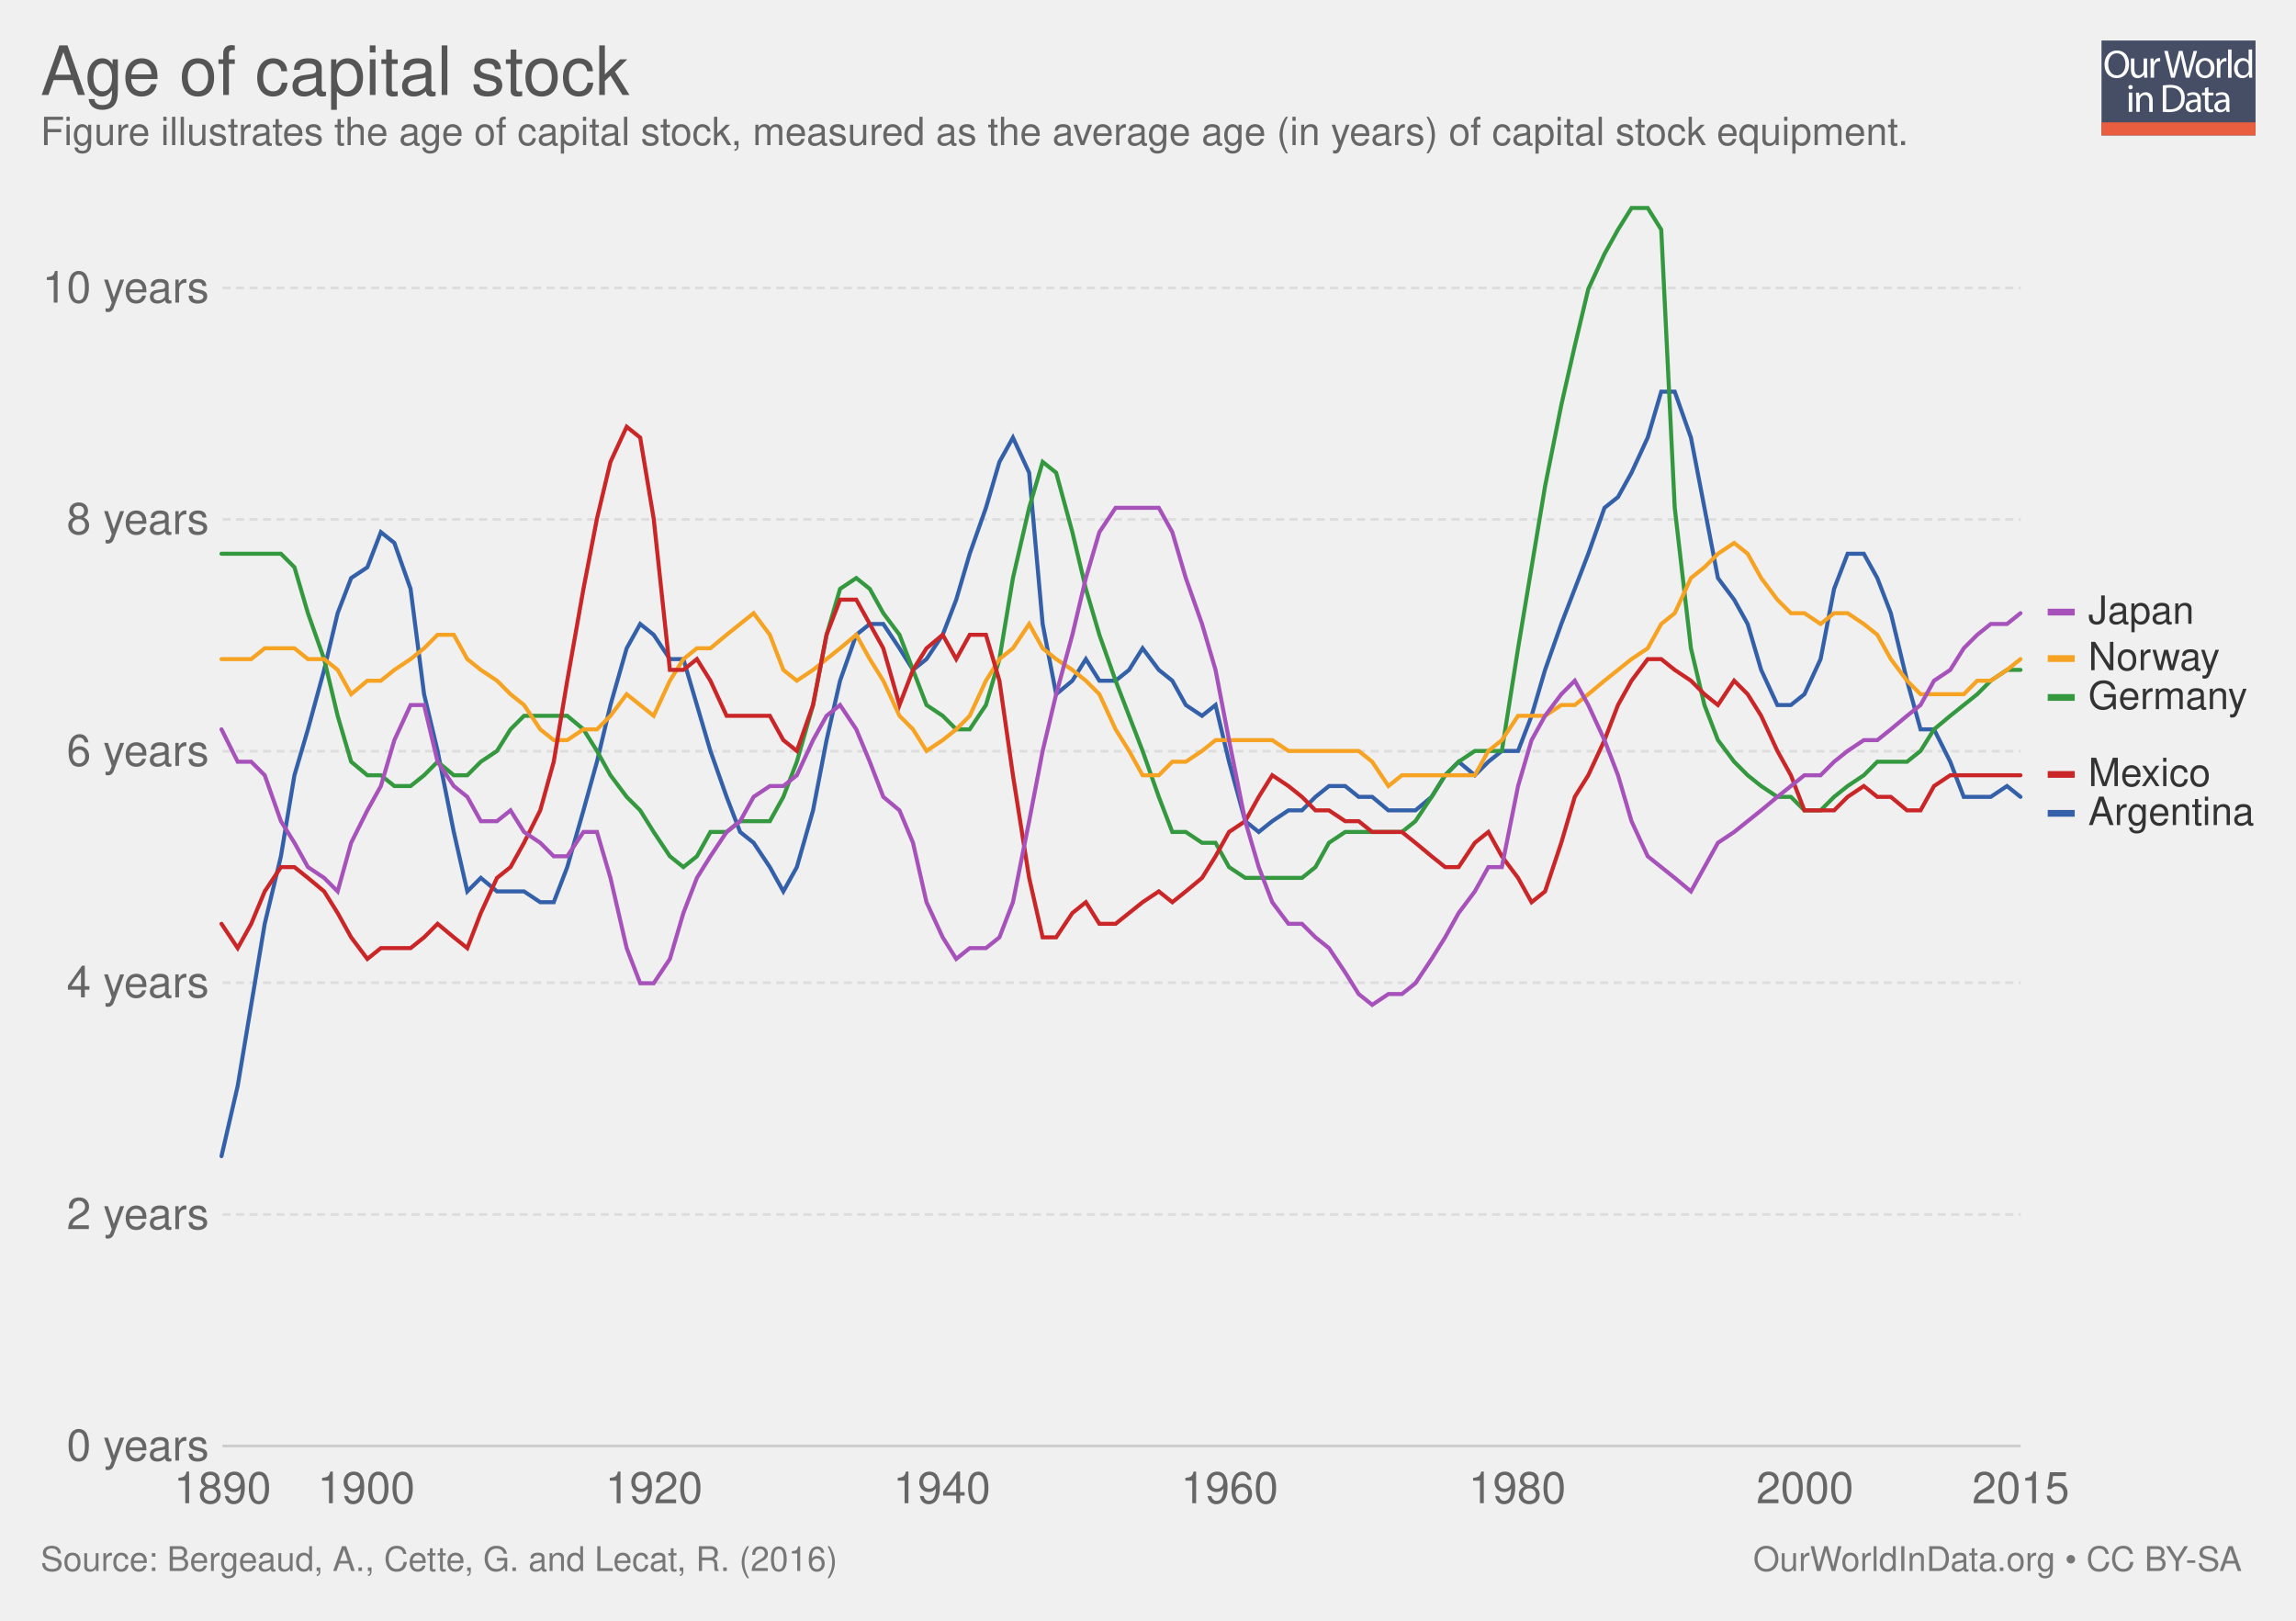
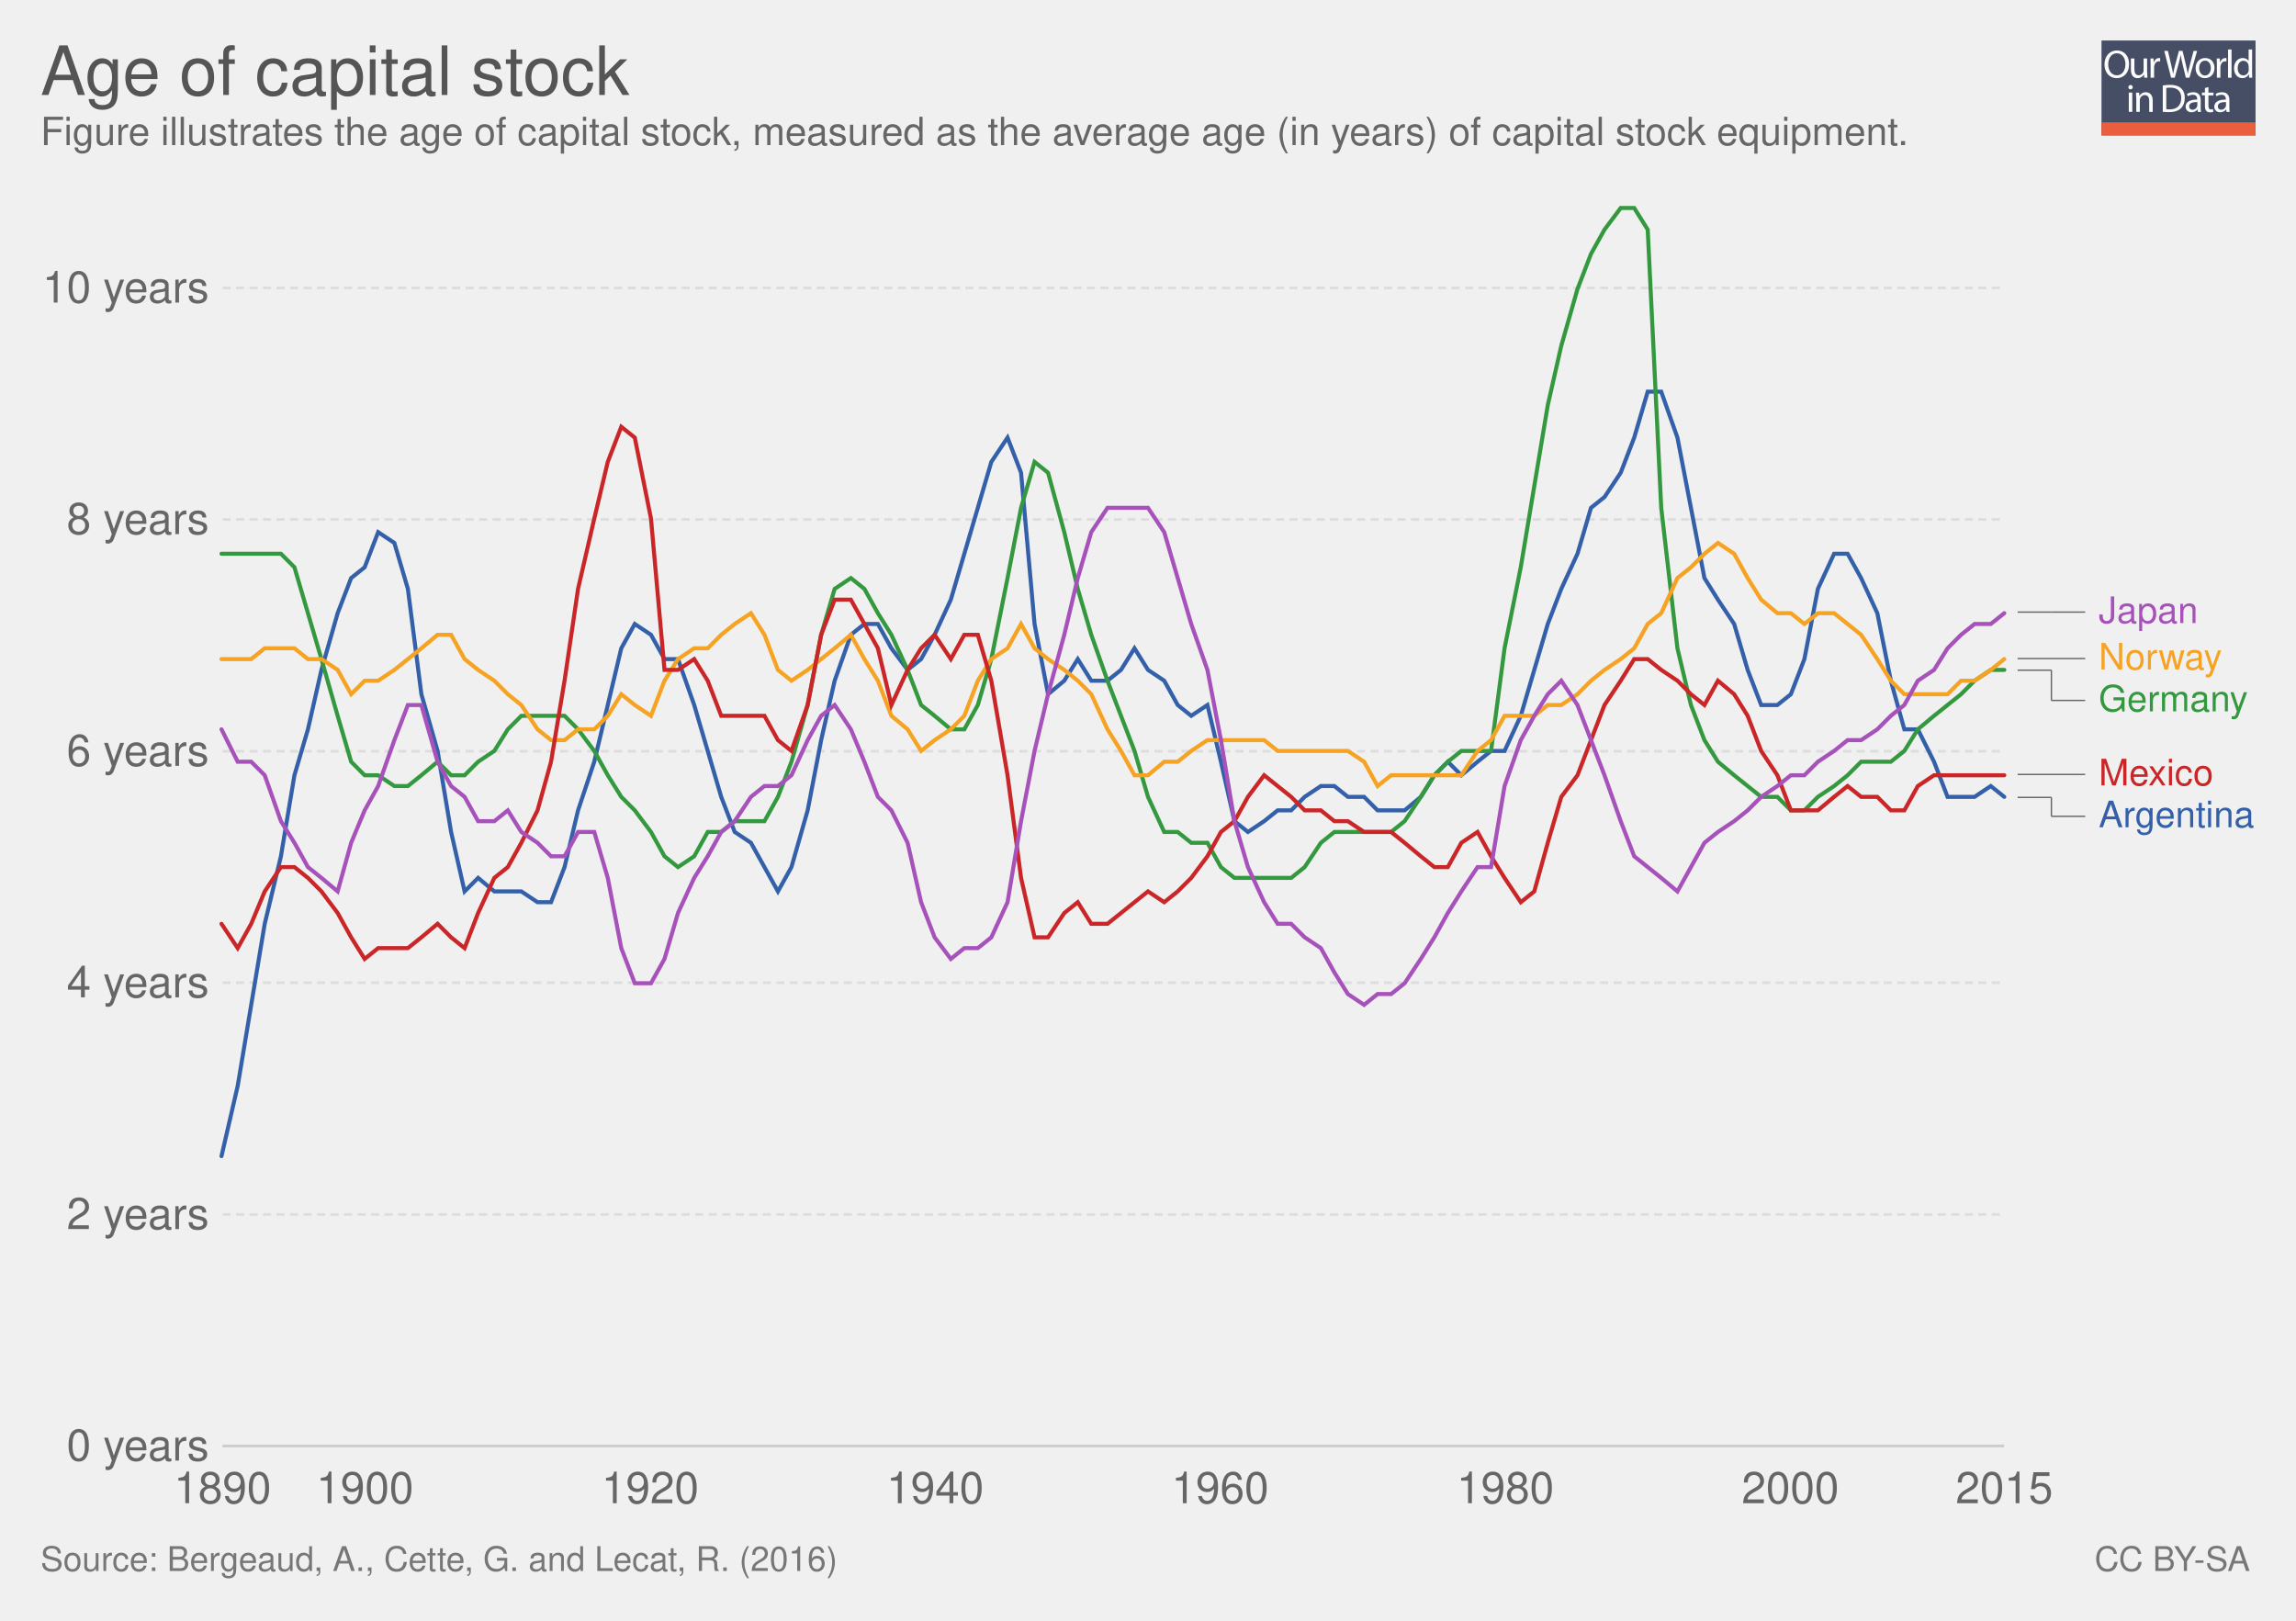
- <svg xmlns="http://www.w3.org/2000/svg" xmlns:xlink="http://www.w3.org/1999/xlink" version="1.1" style="font-family: 'Helvetica Neue', Helvetica, Arial, sans-serif; font-size: 18px; background-color: white; text-rendering: optimizeLegibility; -webkit-font-smoothing: antialiased;" width="850" height="600">
+ <svg xmlns="http://www.w3.org/2000/svg" xmlns:xlink="http://www.w3.org/1999/xlink" version="1.1" style="font-family:'Helvetica Neue', Helvetica, Arial, sans-serif;font-size:18px;background-color:white;text-rendering:optimizeLegibility;-webkit-font-smoothing:antialiased" width="850" height="600">
  <g class="ChartTab">
    <g class="HeaderView">
      <g opacity="0.8" transform="translate(778, 15) scale(0.27)">
        <a xlink:href="https://ourworldindata.org" target="_blank">
          <g>
            <rect x="0" y="0" fill="#1B2543" width="211.2" height="130.1" />
            <rect x="0" y="112.2" fill="#E63912" width="211.2" height="17.9" />
            <g>
              <rect x="1.2" y="12.3" fill="none" width="210.2" height="99.2" />
              <path fill="#FFFFFF" d="M37.8,32.2c0,12.7-7.7,19.4-17.1,19.4c-9.7,0-16.6-7.5-16.6-18.7c0-11.7,7.3-19.3,17.1-19.3 C31.3,13.7,37.8,21.3,37.8,32.2z M9.2,32.8c0,7.9,4.3,14.9,11.8,14.9c7.5,0,11.8-6.9,11.8-15.3c0-7.3-3.8-14.9-11.8-14.9 C13.1,17.5,9.2,24.8,9.2,32.8z" />
              <path fill="#FFFFFF" d="M62.7,43.8c0,2.7,0.1,5.1,0.2,7.2h-4.3l-0.3-4.3h-0.1c-1.3,2.1-4,4.9-8.8,4.9c-4.2,0-9.1-2.3-9.1-11.6 V24.6h4.8v14.6c0,5,1.5,8.4,5.9,8.4c3.2,0,5.5-2.2,6.3-4.4c0.3-0.7,0.4-1.6,0.4-2.5V24.6h4.8V43.8z" />
              <path fill="#FFFFFF" d="M67.3,32.8c0-3.1-0.1-5.8-0.2-8.2h4.2l0.2,5.2h0.2c1.2-3.5,4.1-5.8,7.3-5.8c0.5,0,0.9,0.1,1.4,0.2v4.5 c-0.5-0.1-1-0.2-1.6-0.2c-3.4,0-5.8,2.6-6.5,6.2c-0.1,0.7-0.2,1.4-0.2,2.2V51h-4.8V32.8z" />
              <path fill="#FFFFFF" d="M95.4,51l-9.4-36.8h5l4.4,18.6c1.1,4.6,2.1,9.2,2.7,12.7h0.1c0.6-3.7,1.8-8,3-12.8l4.9-18.5h5l4.5,18.7 c1,4.4,2,8.7,2.6,12.6h0.1c0.8-4,1.8-8.1,3-12.7l4.9-18.5h4.9L120.6,51h-5L111,31.9c-1.1-4.7-1.9-8.3-2.4-12h-0.1 c-0.7,3.7-1.5,7.3-2.8,12L100.4,51H95.4z" />
              <path fill="#FFFFFF" d="M154.9,37.6c0,9.8-6.8,14-13.2,14c-7.2,0-12.7-5.2-12.7-13.6c0-8.8,5.8-14,13.1-14 C149.8,24,154.9,29.5,154.9,37.6z M133.9,37.9c0,5.8,3.3,10.1,8,10.1c4.6,0,8-4.3,8-10.3c0-4.5-2.2-10.1-7.9-10.1 C136.3,27.6,133.9,32.8,133.9,37.9z" />
              <path fill="#FFFFFF" d="M158.2,32.8c0-3.1-0.1-5.8-0.2-8.2h4.2l0.2,5.2h0.2c1.2-3.5,4.1-5.8,7.3-5.8c0.5,0,0.9,0.1,1.4,0.2v4.5 c-0.5-0.1-1-0.2-1.6-0.2c-3.4,0-5.8,2.6-6.5,6.2c-0.1,0.7-0.2,1.4-0.2,2.2V51h-4.8V32.8z" />
              <path fill="#FFFFFF" d="M173.5,12.3h4.8V51h-4.8V12.3z" />
              <path fill="#FFFFFF" d="M206.5,12.3v31.9c0,2.3,0.1,5,0.2,6.8h-4.3l-0.2-4.6H202c-1.5,2.9-4.7,5.2-9,5.2 c-6.4,0-11.3-5.4-11.3-13.4c-0.1-8.8,5.4-14.2,11.9-14.2c4,0,6.8,1.9,8,4h0.1V12.3H206.5z M201.7,35.4c0-0.6-0.1-1.4-0.2-2 c-0.7-3.1-3.3-5.6-6.9-5.6c-5,0-7.9,4.4-7.9,10.2c0,5.3,2.6,9.8,7.8,9.8c3.2,0,6.2-2.1,7.1-5.7c0.2-0.7,0.2-1.3,0.2-2.1V35.4z" />
              <path fill="#FFFFFF" d="M42.8,64c0.1,1.6-1.1,2.9-3.1,2.9c-1.7,0-2.9-1.3-2.9-2.9c0-1.7,1.3-3,3-3C41.7,61,42.8,62.3,42.8,64z M37.4,97.8V71.4h4.8v26.4H37.4z" />
              <path fill="#FFFFFF" d="M47.5,78.6c0-2.7-0.1-5-0.2-7.1h4.3l0.3,4.4h0.1c1.3-2.5,4.4-5,8.8-5c3.7,0,9.4,2.2,9.4,11.2v15.8h-4.8 V82.6c0-4.3-1.6-7.8-6.1-7.8c-3.2,0-5.6,2.2-6.5,4.9c-0.2,0.6-0.3,1.4-0.3,2.2v15.9h-4.8V78.6z" />
              <path fill="#FFFFFF" d="M84,61.6c2.9-0.4,6.3-0.8,10.1-0.8c6.8,0,11.7,1.6,14.9,4.6c3.3,3,5.2,7.3,5.2,13.2c0,6-1.9,10.9-5.3,14.3 c-3.4,3.4-9.1,5.3-16.3,5.3c-3.4,0-6.2-0.2-8.6-0.4V61.6z M88.8,94.1c1.2,0.2,3,0.3,4.8,0.3c10.2,0,15.7-5.7,15.7-15.6 c0.1-8.7-4.9-14.2-14.9-14.2c-2.5,0-4.3,0.2-5.6,0.5V94.1z" />
              <path fill="#FFFFFF" d="M132.1,97.8l-0.4-3.3h-0.2c-1.5,2.1-4.3,3.9-8.1,3.9c-5.4,0-8.1-3.8-8.1-7.6c0-6.4,5.7-9.9,15.9-9.8v-0.5 c0-2.2-0.6-6.1-6-6.1c-2.5,0-5,0.8-6.9,2l-1.1-3.2c2.2-1.4,5.4-2.3,8.7-2.3c8.1,0,10.1,5.5,10.1,10.8v9.9c0,2.3,0.1,4.5,0.4,6.3 H132.1z M131.4,84.4c-5.3-0.1-11.2,0.8-11.2,5.9c0,3.1,2.1,4.6,4.5,4.6c3.4,0,5.6-2.2,6.4-4.4c0.2-0.5,0.3-1,0.3-1.5V84.4z" />
              <path fill="#FFFFFF" d="M146.6,63.9v7.6h6.9v3.7h-6.9v14.2c0,3.3,0.9,5.1,3.6,5.1c1.3,0,2.2-0.2,2.8-0.3l0.2,3.6 c-0.9,0.4-2.4,0.7-4.3,0.7c-2.2,0-4-0.7-5.2-2c-1.4-1.4-1.9-3.8-1.9-6.9V75.1h-4.1v-3.7h4.1v-6.3L146.6,63.9z" />
              <path fill="#FFFFFF" d="M171.4,97.8l-0.4-3.3h-0.2c-1.5,2.1-4.3,3.9-8.1,3.9c-5.4,0-8.1-3.8-8.1-7.6c0-6.4,5.7-9.9,15.9-9.8v-0.5 c0-2.2-0.6-6.1-6-6.1c-2.5,0-5,0.8-6.9,2l-1.1-3.2c2.2-1.4,5.4-2.3,8.7-2.3c8.1,0,10.1,5.5,10.1,10.8v9.9c0,2.3,0.1,4.5,0.4,6.3 H171.4z M170.7,84.4c-5.3-0.1-11.2,0.8-11.2,5.9c0,3.1,2.1,4.6,4.5,4.6c3.4,0,5.6-2.2,6.4-4.4c0.2-0.5,0.3-1,0.3-1.5V84.4z" />
            </g>
          </g>
        </a>
      </g>
      <a href="https://ourworldindata.org/grapher/age-of-capital-stock" target="_blank">
        <text font-size="25.20" x="15.0" y="35.2" fill="#555">
          <tspan x="15" y="35.16">Age of capital stock</tspan>
        </text>
      </a>
      <text font-size="14.40" x="15.0" y="53.7" fill="#666">
        <tspan x="15" y="53.72">Figure illustrates the age of capital stock, measured as the average age (in years) of capital stock equipment.</tspan>
      </text>
    </g>
    <g class="LineChart">
      <defs>
-         <clipPath id="boundsClip-107">
+         <clipPath id="boundsClip-17">
          <rect x="72.37" y="0" width="830" height="959.8" />
        </clipPath>
      </defs>
      <g class="AxisBoxView">
        <g class="HorizontalAxis">
          <text x="82.4" y="556.5" fill="#666" text-anchor="middle" font-size="16.2">1890</text>
-           <text x="135.6" y="556.5" fill="#666" text-anchor="middle" font-size="16.2">1900</text>
-           <text x="242.1" y="556.5" fill="#666" text-anchor="middle" font-size="16.2">1920</text>
-           <text x="348.7" y="556.5" fill="#666" text-anchor="middle" font-size="16.2">1940</text>
-           <text x="455.2" y="556.5" fill="#666" text-anchor="middle" font-size="16.2">1960</text>
-           <text x="561.7" y="556.5" fill="#666" text-anchor="middle" font-size="16.2">1980</text>
-           <text x="668.2" y="556.5" fill="#666" text-anchor="middle" font-size="16.2">2000</text>
-           <text x="748.1" y="556.5" fill="#666" text-anchor="middle" font-size="16.2">2015</text>
+           <text x="135.1" y="556.5" fill="#666" text-anchor="middle" font-size="16.2">1900</text>
+           <text x="240.7" y="556.5" fill="#666" text-anchor="middle" font-size="16.2">1920</text>
+           <text x="346.2" y="556.5" fill="#666" text-anchor="middle" font-size="16.2">1940</text>
+           <text x="451.7" y="556.5" fill="#666" text-anchor="middle" font-size="16.2">1960</text>
+           <text x="557.3" y="556.5" fill="#666" text-anchor="middle" font-size="16.2">1980</text>
+           <text x="662.8" y="556.5" fill="#666" text-anchor="middle" font-size="16.2">2000</text>
+           <text x="742" y="556.5" fill="#666" text-anchor="middle" font-size="16.2">2015</text>
        </g>
        <g class="VerticalAxis">
          <text x="77.37" y="535.3" fill="#666" dominant-baseline="middle" text-anchor="end" font-size="16.2">0 years</text>
          <text x="77.37" y="449.6" fill="#666" dominant-baseline="middle" text-anchor="end" font-size="16.2">2 years</text>
          <text x="77.37" y="363.8" fill="#666" dominant-baseline="middle" text-anchor="end" font-size="16.2">4 years</text>
          <text x="77.37" y="278.1" fill="#666" dominant-baseline="middle" text-anchor="end" font-size="16.2">6 years</text>
          <text x="77.37" y="192.3" fill="#666" dominant-baseline="middle" text-anchor="end" font-size="16.2">8 years</text>
          <text x="77.37" y="106.6" fill="#666" dominant-baseline="middle" text-anchor="end" font-size="16.2">10 years</text>
        </g>
        <g class="AxisGridLines">
-           <line x1="82.37" y1="535.3" x2="748.08" y2="535.3" stroke="#ccc" />
-           <line x1="82.37" y1="449.6" x2="748.08" y2="449.6" stroke="#ddd" stroke-dasharray="3,2" />
-           <line x1="82.37" y1="363.8" x2="748.08" y2="363.8" stroke="#ddd" stroke-dasharray="3,2" />
-           <line x1="82.37" y1="278.1" x2="748.08" y2="278.1" stroke="#ddd" stroke-dasharray="3,2" />
-           <line x1="82.37" y1="192.3" x2="748.08" y2="192.3" stroke="#ddd" stroke-dasharray="3,2" />
-           <line x1="82.37" y1="106.6" x2="748.08" y2="106.6" stroke="#ddd" stroke-dasharray="3,2" />
+           <line x1="82.37" y1="535.3" x2="741.95" y2="535.3" stroke="#ccc" />
+           <line x1="82.37" y1="449.6" x2="741.95" y2="449.6" stroke="#ddd" stroke-dasharray="3,2" />
+           <line x1="82.37" y1="363.8" x2="741.95" y2="363.8" stroke="#ddd" stroke-dasharray="3,2" />
+           <line x1="82.37" y1="278.1" x2="741.95" y2="278.1" stroke="#ddd" stroke-dasharray="3,2" />
+           <line x1="82.37" y1="192.3" x2="741.95" y2="192.3" stroke="#ddd" stroke-dasharray="3,2" />
+           <line x1="82.37" y1="106.6" x2="741.95" y2="106.6" stroke="#ddd" stroke-dasharray="3,2" />
        </g>
      </g>
-       <g clip-path="url(#boundsClip-107)">
+       <g clip-path="url(#boundsClip-17)">
        <g class="HeightedLegend clickable">
          <g class="legendMark">
-             <rect x="758.08" y="219.4" width="54.456" height="14.4" fill="#fff" opacity="0" />
-             <rect x="758.08" y="225.35" width="10" height="2.5" fill="#a652ba" />
-             <text font-size="14.40" x="773.1" y="230.9" fill="#333">
-               <tspan x="773.08" y="230.92">Japan</tspan>
+             <g class="indicator">
+               <line x1="746.95" y1="226.6" x2="759.45" y2="226.6" stroke="#666" stroke-width="0.5" />
+               <line x1="759.45" y1="226.6" x2="759.45" y2="226.6" stroke="#666" stroke-width="0.5" />
+               <line x1="759.45" y1="226.6" x2="771.95" y2="226.6" stroke="#666" stroke-width="0.5" />
+             </g>
+             <rect x="741.95" y="219.85" width="71.99" height="13.5" fill="#fff" opacity="0" />
+             <text font-size="13.50" x="777.0" y="230.7" fill="#a652ba">
+               <tspan x="776.95" y="230.65">Japan</tspan>
            </text>
          </g>
          <g class="legendMark">
-             <rect x="758.08" y="236.6" width="63.816" height="14.4" fill="#fff" opacity="0" />
-             <rect x="758.08" y="242.55" width="10" height="2.5" fill="#f6a324" />
-             <text font-size="14.40" x="773.1" y="248.1" fill="#333">
-               <tspan x="773.08" y="248.12">Norway</tspan>
+             <g class="indicator">
+               <line x1="746.95" y1="243.8" x2="769.45" y2="243.8" stroke="#666" stroke-width="0.5" />
+               <line x1="769.45" y1="243.8" x2="769.45" y2="243.8" stroke="#666" stroke-width="0.5" />
+               <line x1="769.45" y1="243.8" x2="771.95" y2="243.8" stroke="#666" stroke-width="0.5" />
+             </g>
+             <rect x="741.95" y="237.05" width="80.765" height="13.5" fill="#fff" opacity="0" />
+             <text font-size="13.50" x="777.0" y="247.9" fill="#f6a324">
+               <tspan x="776.95" y="247.85">Norway</tspan>
            </text>
          </g>
          <g class="legendMark">
-             <rect x="758.08" y="251" width="74.328" height="14.4" fill="#fff" opacity="0" />
-             <rect x="758.08" y="256.95" width="10" height="2.5" fill="#34983f" />
-             <text font-size="14.40" x="773.1" y="262.5" fill="#333">
-               <tspan x="773.08" y="262.52">Germany</tspan>
+             <g class="indicator">
+               <line x1="746.95" y1="248.1" x2="759.45" y2="248.1" stroke="#666" stroke-width="0.5" />
+               <line x1="759.45" y1="248.1" x2="759.45" y2="259.3" stroke="#666" stroke-width="0.5" />
+               <line x1="759.45" y1="259.3" x2="771.95" y2="259.3" stroke="#666" stroke-width="0.5" />
+             </g>
+             <rect x="741.95" y="252.55" width="90.62" height="13.5" fill="#fff" opacity="0" />
+             <text font-size="13.50" x="777.0" y="263.4" fill="#34983f">
+               <tspan x="776.95" y="263.35">Germany</tspan>
            </text>
          </g>
          <g class="legendMark">
-             <rect x="758.08" y="279.5" width="60.648" height="14.4" fill="#fff" opacity="0" />
-             <rect x="758.08" y="285.45" width="10" height="2.5" fill="#ca2628" />
-             <text font-size="14.40" x="773.1" y="291.0" fill="#333">
-               <tspan x="773.08" y="291.02">Mexico</tspan>
+             <g class="indicator">
+               <line x1="746.95" y1="286.7" x2="769.45" y2="286.7" stroke="#666" stroke-width="0.5" />
+               <line x1="769.45" y1="286.7" x2="769.45" y2="286.7" stroke="#666" stroke-width="0.5" />
+               <line x1="769.45" y1="286.7" x2="771.95" y2="286.7" stroke="#666" stroke-width="0.5" />
+             </g>
+             <rect x="741.95" y="279.95" width="77.795" height="13.5" fill="#fff" opacity="0" />
+             <text font-size="13.50" x="777.0" y="290.8" fill="#ca2628">
+               <tspan x="776.95" y="290.75">Mexico</tspan>
            </text>
          </g>
          <g class="legendMark">
-             <rect x="758.08" y="293.9" width="76.92" height="14.4" fill="#fff" opacity="0" />
-             <rect x="758.08" y="299.85" width="10" height="2.5" fill="#3360a9" />
-             <text font-size="14.40" x="773.1" y="305.4" fill="#333">
-               <tspan x="773.08" y="305.42">Argentina</tspan>
+             <g class="indicator">
+               <line x1="746.95" y1="295.2" x2="759.45" y2="295.2" stroke="#666" stroke-width="0.5" />
+               <line x1="759.45" y1="295.2" x2="759.45" y2="302.2" stroke="#666" stroke-width="0.5" />
+               <line x1="759.45" y1="302.2" x2="771.95" y2="302.2" stroke="#666" stroke-width="0.5" />
+             </g>
+             <rect x="741.95" y="295.45" width="93.05" height="13.5" fill="#fff" opacity="0" />
+             <text font-size="13.50" x="777.0" y="306.3" fill="#3360a9">
+               <tspan x="776.95" y="306.25">Argentina</tspan>
            </text>
          </g>
        </g>
        <g class="Lines">
-           <rect x="82" y="77" width="666" height="459" fill="rgba(255,255,255,0)" opacity="0" />
+           <rect x="82" y="77" width="660" height="459" fill="rgba(255,255,255,0)" opacity="0" />
          <g class="key-Argentina_0">
-             <path stroke="#3360a9" stroke-linecap="round" d="M82 428L88 402L93 372L98 342L104 317L109 287L114 270L120 248L125 227L130 214L136 210L141 197L146 201L152 218L157 257L162 278L168 308L173 330L178 325L184 330L189 330L194 330L200 334L205 334L210 321L216 300L221 282L226 261L232 240L237 231L242 235L248 244L253 244L258 261L263 278L269 295L274 308L279 312L285 321L290 330L295 321L301 300L306 274L311 252L317 235L322 231L327 231L333 240L338 248L343 244L349 235L354 222L359 205L365 188L370 171L375 162L381 175L386 231L391 257L397 252L402 244L407 252L413 252L418 248L423 240L429 248L434 252L439 261L445 265L450 261L455 282L461 304L466 308L471 304L477 300L482 300L487 295L492 291L498 291L503 295L508 295L514 300L519 300L524 300L530 295L535 287L540 282L546 287L551 282L556 278L562 278L567 265L572 248L578 231L583 218L588 205L594 188L599 184L604 175L610 162L615 145L620 145L626 162L631 188L636 214L642 222L647 231L652 248L658 261L663 261L668 257L674 244L679 218L684 205L690 205L695 214L700 227L706 252L711 270L716 270L722 282L727 295L732 295L737 295L743 291L748 295" fill="none" stroke-width="1.5" />
+             <path stroke="#3360a9" stroke-linecap="round" d="M82 428L88 402L93 372L98 342L104 317L109 287L114 270L119 248L125 227L130 214L135 210L140 197L146 201L151 218L156 257L162 278L167 308L172 330L177 325L183 330L188 330L193 330L199 334L204 334L209 321L214 300L220 282L225 261L230 240L235 231L241 235L246 244L251 244L257 261L262 278L267 295L272 308L278 312L283 321L288 330L293 321L299 300L304 274L309 252L315 235L320 231L325 231L330 240L336 248L341 244L346 235L352 222L357 205L362 188L367 171L373 162L378 175L383 231L388 257L394 252L399 244L404 252L410 252L415 248L420 240L425 248L431 252L436 261L441 265L447 261L452 282L457 304L462 308L468 304L473 300L478 300L483 295L489 291L494 291L499 295L505 295L510 300L515 300L520 300L526 295L531 287L536 282L541 287L547 282L552 278L557 278L563 265L568 248L573 231L578 218L584 205L589 188L594 184L600 175L605 162L610 145L615 145L621 162L626 188L631 214L636 222L642 231L647 248L652 261L658 261L663 257L668 244L673 218L679 205L684 205L689 214L695 227L700 252L705 270L710 270L716 282L721 295L726 295L731 295L737 291L742 295" fill="none" stroke-width="1.5" />
          </g>
          <g class="key-Germany_0">
-             <path stroke="#34983f" stroke-linecap="round" d="M82 205L88 205L93 205L98 205L104 205L109 210L114 227L120 244L125 265L130 282L136 287L141 287L146 291L152 291L157 287L162 282L168 287L173 287L178 282L184 278L189 270L194 265L200 265L205 265L210 265L216 270L221 278L226 287L232 295L237 300L242 308L248 317L253 321L258 317L263 308L269 308L274 304L279 304L285 304L290 295L295 282L301 261L306 235L311 218L317 214L322 218L327 227L333 235L338 248L343 261L349 265L354 270L359 270L365 261L370 244L375 214L381 188L386 171L391 175L397 197L402 218L407 235L413 252L418 265L423 278L429 295L434 308L439 308L445 312L450 312L455 321L461 325L466 325L471 325L477 325L482 325L487 321L492 312L498 308L503 308L508 308L514 308L519 308L524 304L530 295L535 287L540 282L546 278L551 278L556 278L562 240L567 210L572 180L578 150L583 128L588 107L594 94L599 85L604 77L610 77L615 85L620 188L626 240L631 261L636 274L642 282L647 287L652 291L658 295L663 295L668 300L674 300L679 295L684 291L690 287L695 282L700 282L706 282L711 278L716 270L722 265L727 261L732 257L737 252L743 248L748 248" fill="none" stroke-width="1.5" />
+             <path stroke="#34983f" stroke-linecap="round" d="M82 205L88 205L93 205L98 205L104 205L109 210L114 227L119 244L125 265L130 282L135 287L140 287L146 291L151 291L156 287L162 282L167 287L172 287L177 282L183 278L188 270L193 265L199 265L204 265L209 265L214 270L220 278L225 287L230 295L235 300L241 308L246 317L251 321L257 317L262 308L267 308L272 304L278 304L283 304L288 295L293 282L299 261L304 235L309 218L315 214L320 218L325 227L330 235L336 248L341 261L346 265L352 270L357 270L362 261L367 244L373 214L378 188L383 171L388 175L394 197L399 218L404 235L410 252L415 265L420 278L425 295L431 308L436 308L441 312L447 312L452 321L457 325L462 325L468 325L473 325L478 325L483 321L489 312L494 308L499 308L505 308L510 308L515 308L520 304L526 295L531 287L536 282L541 278L547 278L552 278L557 240L563 210L568 180L573 150L578 128L584 107L589 94L594 85L600 77L605 77L610 85L615 188L621 240L626 261L631 274L636 282L642 287L647 291L652 295L658 295L663 300L668 300L673 295L679 291L684 287L689 282L695 282L700 282L705 278L710 270L716 265L721 261L726 257L731 252L737 248L742 248" fill="none" stroke-width="1.5" />
          </g>
          <g class="key-Norway_0">
-             <path stroke="#f6a324" stroke-linecap="round" d="M82 244L88 244L93 244L98 240L104 240L109 240L114 244L120 244L125 248L130 257L136 252L141 252L146 248L152 244L157 240L162 235L168 235L173 244L178 248L184 252L189 257L194 261L200 270L205 274L210 274L216 270L221 270L226 265L232 257L237 261L242 265L248 252L253 244L258 240L263 240L269 235L274 231L279 227L285 235L290 248L295 252L301 248L306 244L311 240L317 235L322 244L327 252L333 265L338 270L343 278L349 274L354 270L359 265L365 252L370 244L375 240L381 231L386 240L391 244L397 248L402 252L407 257L413 270L418 278L423 287L429 287L434 282L439 282L445 278L450 274L455 274L461 274L466 274L471 274L477 278L482 278L487 278L492 278L498 278L503 278L508 282L514 291L519 287L524 287L530 287L535 287L540 287L546 287L551 278L556 274L562 265L567 265L572 265L578 261L583 261L588 257L594 252L599 248L604 244L610 240L615 231L620 227L626 214L631 210L636 205L642 201L647 205L652 214L658 222L663 227L668 227L674 231L679 227L684 227L690 231L695 235L700 244L706 252L711 257L716 257L722 257L727 257L732 252L737 252L743 248L748 244" fill="none" stroke-width="1.5" />
+             <path stroke="#f6a324" stroke-linecap="round" d="M82 244L88 244L93 244L98 240L104 240L109 240L114 244L119 244L125 248L130 257L135 252L140 252L146 248L151 244L156 240L162 235L167 235L172 244L177 248L183 252L188 257L193 261L199 270L204 274L209 274L214 270L220 270L225 265L230 257L235 261L241 265L246 252L251 244L257 240L262 240L267 235L272 231L278 227L283 235L288 248L293 252L299 248L304 244L309 240L315 235L320 244L325 252L330 265L336 270L341 278L346 274L352 270L357 265L362 252L367 244L373 240L378 231L383 240L388 244L394 248L399 252L404 257L410 270L415 278L420 287L425 287L431 282L436 282L441 278L447 274L452 274L457 274L462 274L468 274L473 278L478 278L483 278L489 278L494 278L499 278L505 282L510 291L515 287L520 287L526 287L531 287L536 287L541 287L547 278L552 274L557 265L563 265L568 265L573 261L578 261L584 257L589 252L594 248L600 244L605 240L610 231L615 227L621 214L626 210L631 205L636 201L642 205L647 214L652 222L658 227L663 227L668 231L673 227L679 227L684 231L689 235L695 244L700 252L705 257L710 257L716 257L721 257L726 252L731 252L737 248L742 244" fill="none" stroke-width="1.5" />
          </g>
          <g class="key-Mexico_0">
-             <path stroke="#ca2628" stroke-linecap="round" d="M82 342L88 351L93 342L98 330L104 321L109 321L114 325L120 330L125 338L130 347L136 355L141 351L146 351L152 351L157 347L162 342L168 347L173 351L178 338L184 325L189 321L194 312L200 300L205 282L210 252L216 218L221 192L226 171L232 158L237 162L242 192L248 248L253 248L258 244L263 252L269 265L274 265L279 265L285 265L290 274L295 278L301 261L306 235L311 222L317 222L322 231L327 240L333 261L338 248L343 240L349 235L354 244L359 235L365 235L370 252L375 287L381 325L386 347L391 347L397 338L402 334L407 342L413 342L418 338L423 334L429 330L434 334L439 330L445 325L450 317L455 308L461 304L466 295L471 287L477 291L482 295L487 300L492 300L498 304L503 304L508 308L514 308L519 308L524 312L530 317L535 321L540 321L546 312L551 308L556 317L562 325L567 334L572 330L578 312L583 295L588 287L594 274L599 261L604 252L610 244L615 244L620 248L626 252L631 257L636 261L642 252L647 257L652 265L658 278L663 287L668 300L674 300L679 300L684 295L690 291L695 295L700 295L706 300L711 300L716 291L722 287L727 287L732 287L737 287L743 287L748 287" fill="none" stroke-width="1.5" />
+             <path stroke="#ca2628" stroke-linecap="round" d="M82 342L88 351L93 342L98 330L104 321L109 321L114 325L119 330L125 338L130 347L135 355L140 351L146 351L151 351L156 347L162 342L167 347L172 351L177 338L183 325L188 321L193 312L199 300L204 282L209 252L214 218L220 192L225 171L230 158L235 162L241 192L246 248L251 248L257 244L262 252L267 265L272 265L278 265L283 265L288 274L293 278L299 261L304 235L309 222L315 222L320 231L325 240L330 261L336 248L341 240L346 235L352 244L357 235L362 235L367 252L373 287L378 325L383 347L388 347L394 338L399 334L404 342L410 342L415 338L420 334L425 330L431 334L436 330L441 325L447 317L452 308L457 304L462 295L468 287L473 291L478 295L483 300L489 300L494 304L499 304L505 308L510 308L515 308L520 312L526 317L531 321L536 321L541 312L547 308L552 317L557 325L563 334L568 330L573 312L578 295L584 287L589 274L594 261L600 252L605 244L610 244L615 248L621 252L626 257L631 261L636 252L642 257L647 265L652 278L658 287L663 300L668 300L673 300L679 295L684 291L689 295L695 295L700 300L705 300L710 291L716 287L721 287L726 287L731 287L737 287L742 287" fill="none" stroke-width="1.5" />
          </g>
          <g class="key-Japan_0">
-             <path stroke="#a652ba" stroke-linecap="round" d="M82 270L88 282L93 282L98 287L104 304L109 312L114 321L120 325L125 330L130 312L136 300L141 291L146 274L152 261L157 261L162 282L168 291L173 295L178 304L184 304L189 300L194 308L200 312L205 317L210 317L216 308L221 308L226 325L232 351L237 364L242 364L248 355L253 338L258 325L263 317L269 308L274 304L279 295L285 291L290 291L295 287L301 274L306 265L311 261L317 270L322 282L327 295L333 300L338 312L343 334L349 347L354 355L359 351L365 351L370 347L375 334L381 304L386 278L391 257L397 235L402 214L407 197L413 188L418 188L423 188L429 188L434 197L439 214L445 231L450 248L455 274L461 304L466 321L471 334L477 342L482 342L487 347L492 351L498 360L503 368L508 372L514 368L519 368L524 364L530 355L535 347L540 338L546 330L551 321L556 321L562 291L567 274L572 265L578 257L583 252L588 261L594 274L599 287L604 304L610 317L615 321L620 325L626 330L631 321L636 312L642 308L647 304L652 300L658 295L663 291L668 287L674 287L679 282L684 278L690 274L695 274L700 270L706 265L711 261L716 252L722 248L727 240L732 235L737 231L743 231L748 227" fill="none" stroke-width="1.5" />
+             <path stroke="#a652ba" stroke-linecap="round" d="M82 270L88 282L93 282L98 287L104 304L109 312L114 321L119 325L125 330L130 312L135 300L140 291L146 274L151 261L156 261L162 282L167 291L172 295L177 304L183 304L188 300L193 308L199 312L204 317L209 317L214 308L220 308L225 325L230 351L235 364L241 364L246 355L251 338L257 325L262 317L267 308L272 304L278 295L283 291L288 291L293 287L299 274L304 265L309 261L315 270L320 282L325 295L330 300L336 312L341 334L346 347L352 355L357 351L362 351L367 347L373 334L378 304L383 278L388 257L394 235L399 214L404 197L410 188L415 188L420 188L425 188L431 197L436 214L441 231L447 248L452 274L457 304L462 321L468 334L473 342L478 342L483 347L489 351L494 360L499 368L505 372L510 368L515 368L520 364L526 355L531 347L536 338L541 330L547 321L552 321L557 291L563 274L568 265L573 257L578 252L584 261L589 274L594 287L600 304L605 317L610 321L615 325L621 330L626 321L631 312L636 308L642 304L647 300L652 295L658 291L663 287L668 287L673 282L679 278L684 274L689 274L695 270L700 265L705 261L710 252L716 248L721 240L726 235L731 231L737 231L742 227" fill="none" stroke-width="1.5" />
          </g>
        </g>
      </g>
    </g>
-     <g style="fill: #777;" class="SourcesFooter">
-       <g style="fill: #777;" class="clickable">
+     <g class="SourcesFooter" style="fill:#777">
+       <g class="clickable" style="fill:#777">
        <text font-size="12.60" x="15.0" y="581.6">
          <tspan x="15" y="581.58">Source: Bergeaud, A., Cette, G. and Lecat, R. (2016)</tspan>
        </text>
      </g>
-       <text font-size="12.60" x="649.0" y="581.6">
-         <tspan x="649.024" y="581.58">
-           <a target="_blank" style="fill: #777;" href="https://ourworldindata.org">OurWorldInData.org</a> • <a style="fill: #777;" href="http://creativecommons.org/licenses/by-sa/4.0/deed.en_US" target="_blank">CC BY-SA</a>
+       <text font-size="12.60" x="775.4" y="581.6">
+         <tspan x="775.402" y="581.58">
+           <a style="fill: #777;" class="cclogo" href="http://creativecommons.org/licenses/by-sa/4.0/deed.en_US" target="_blank">CC BY-SA</a>
        </tspan>
      </text>
    </g>
  </g>
</svg>
